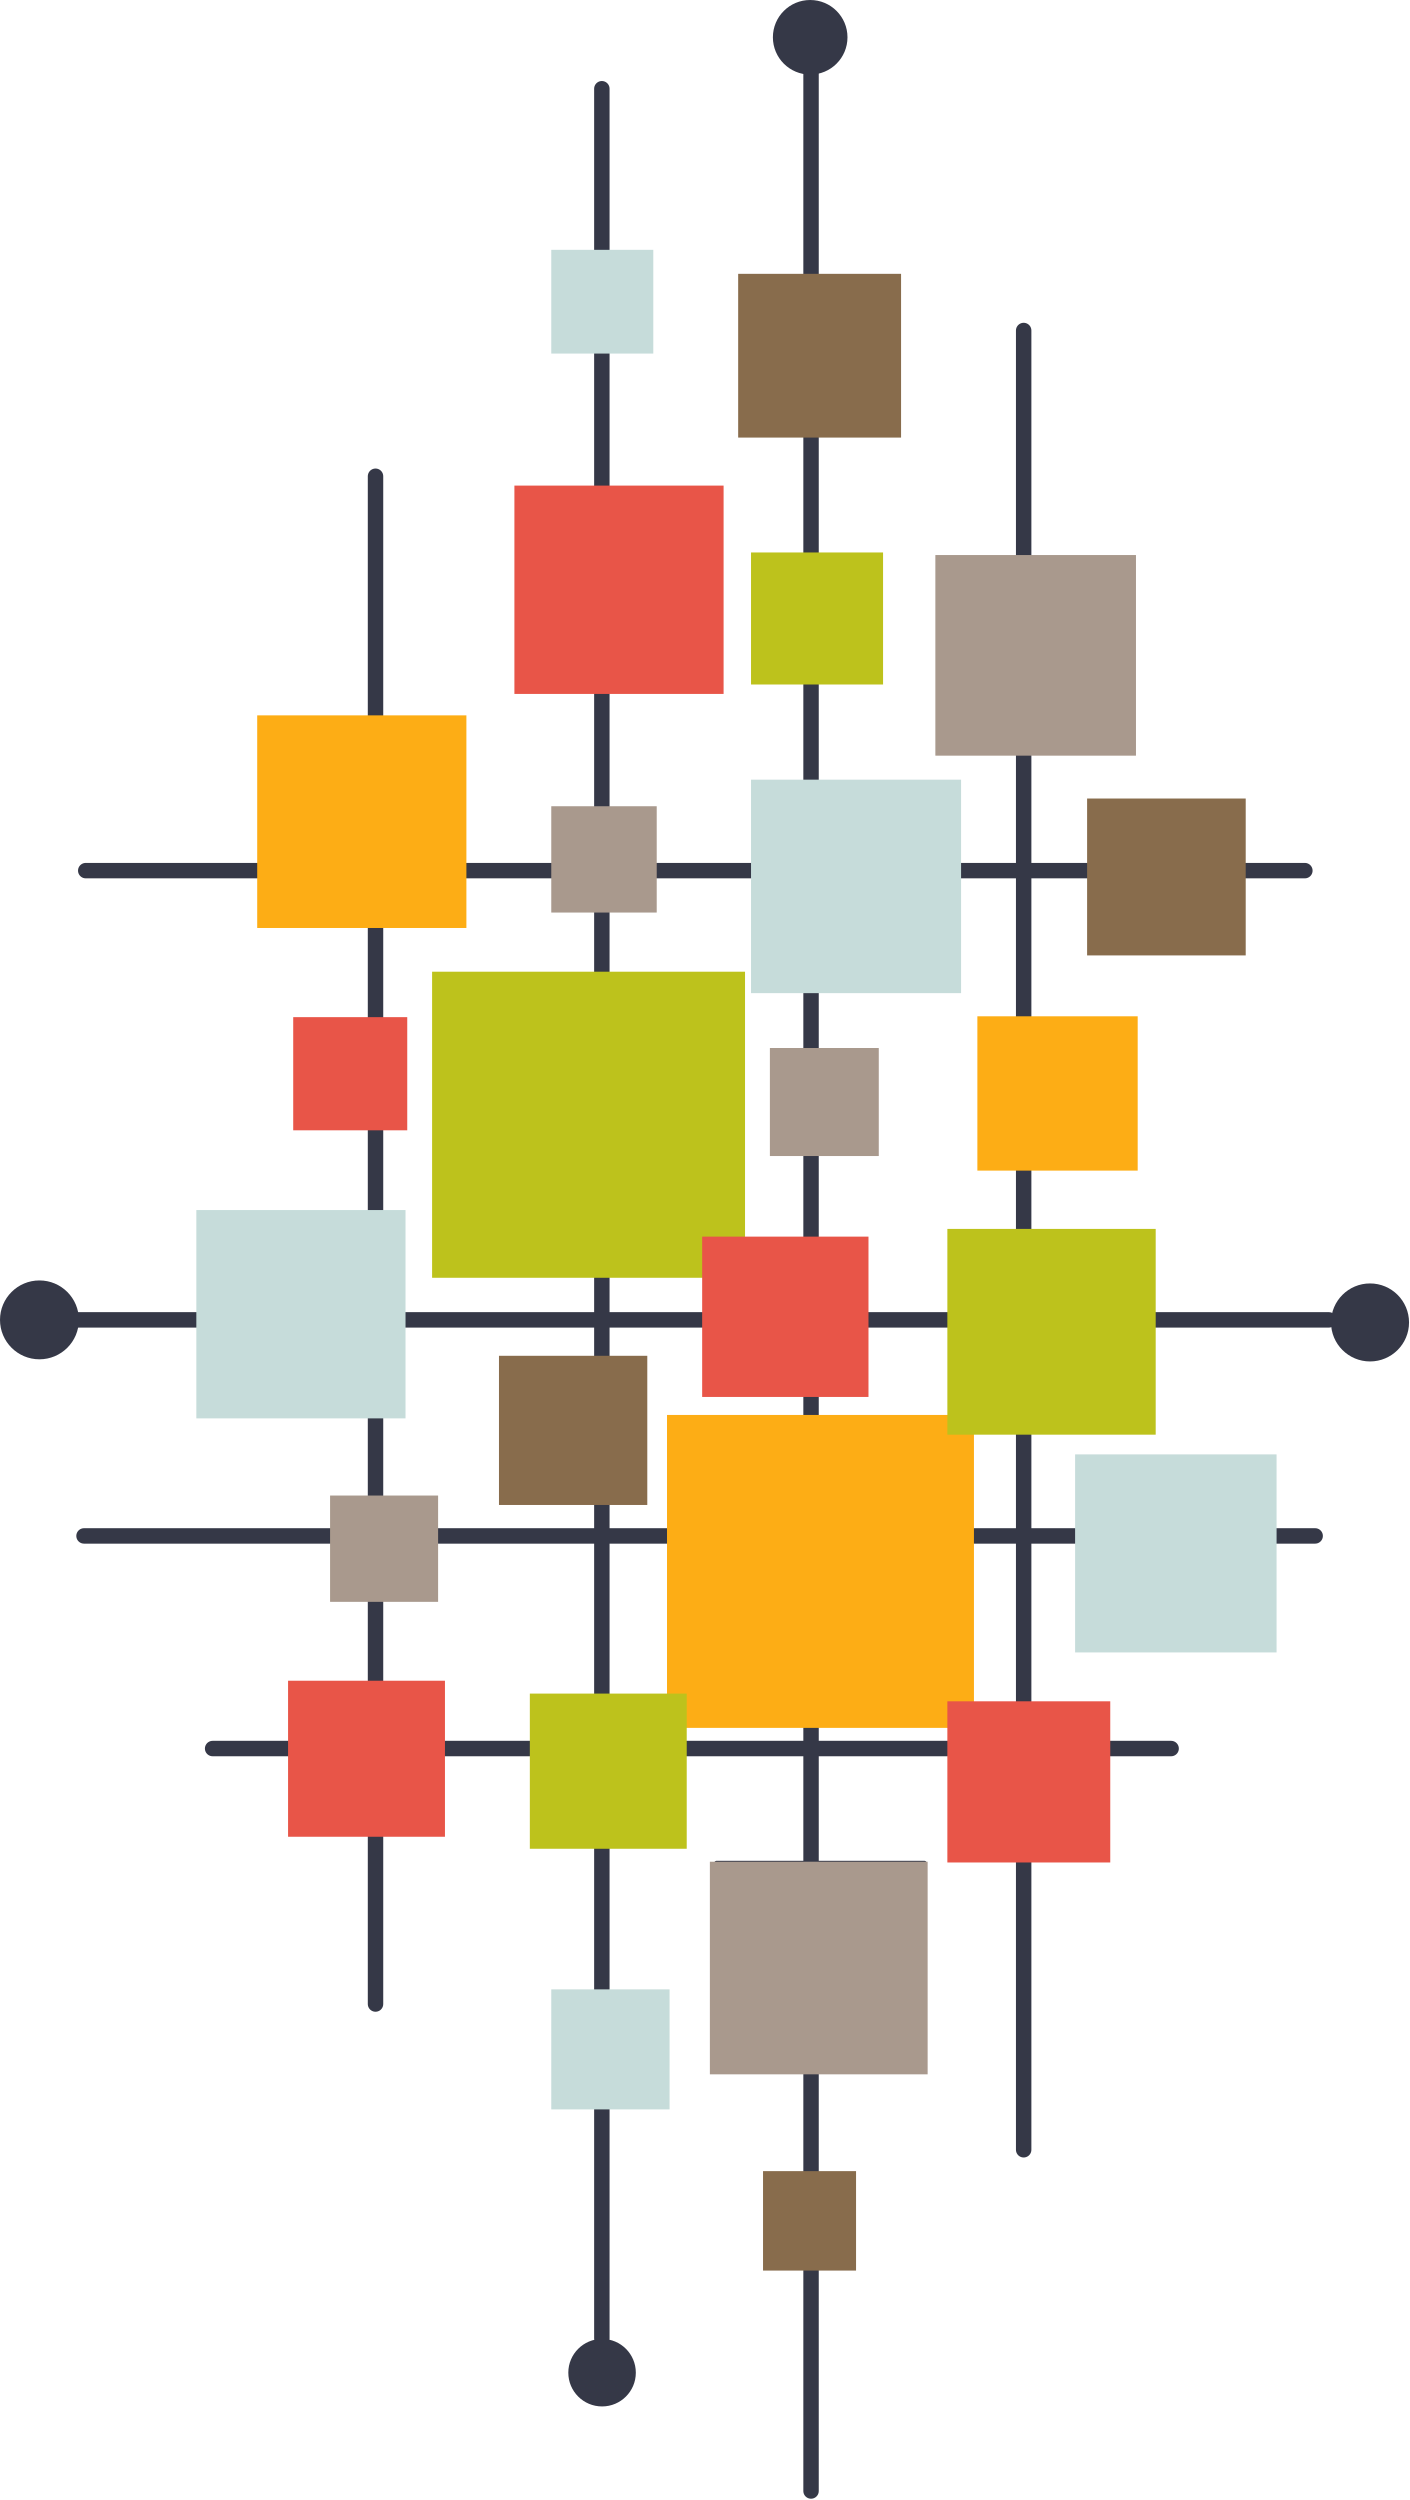
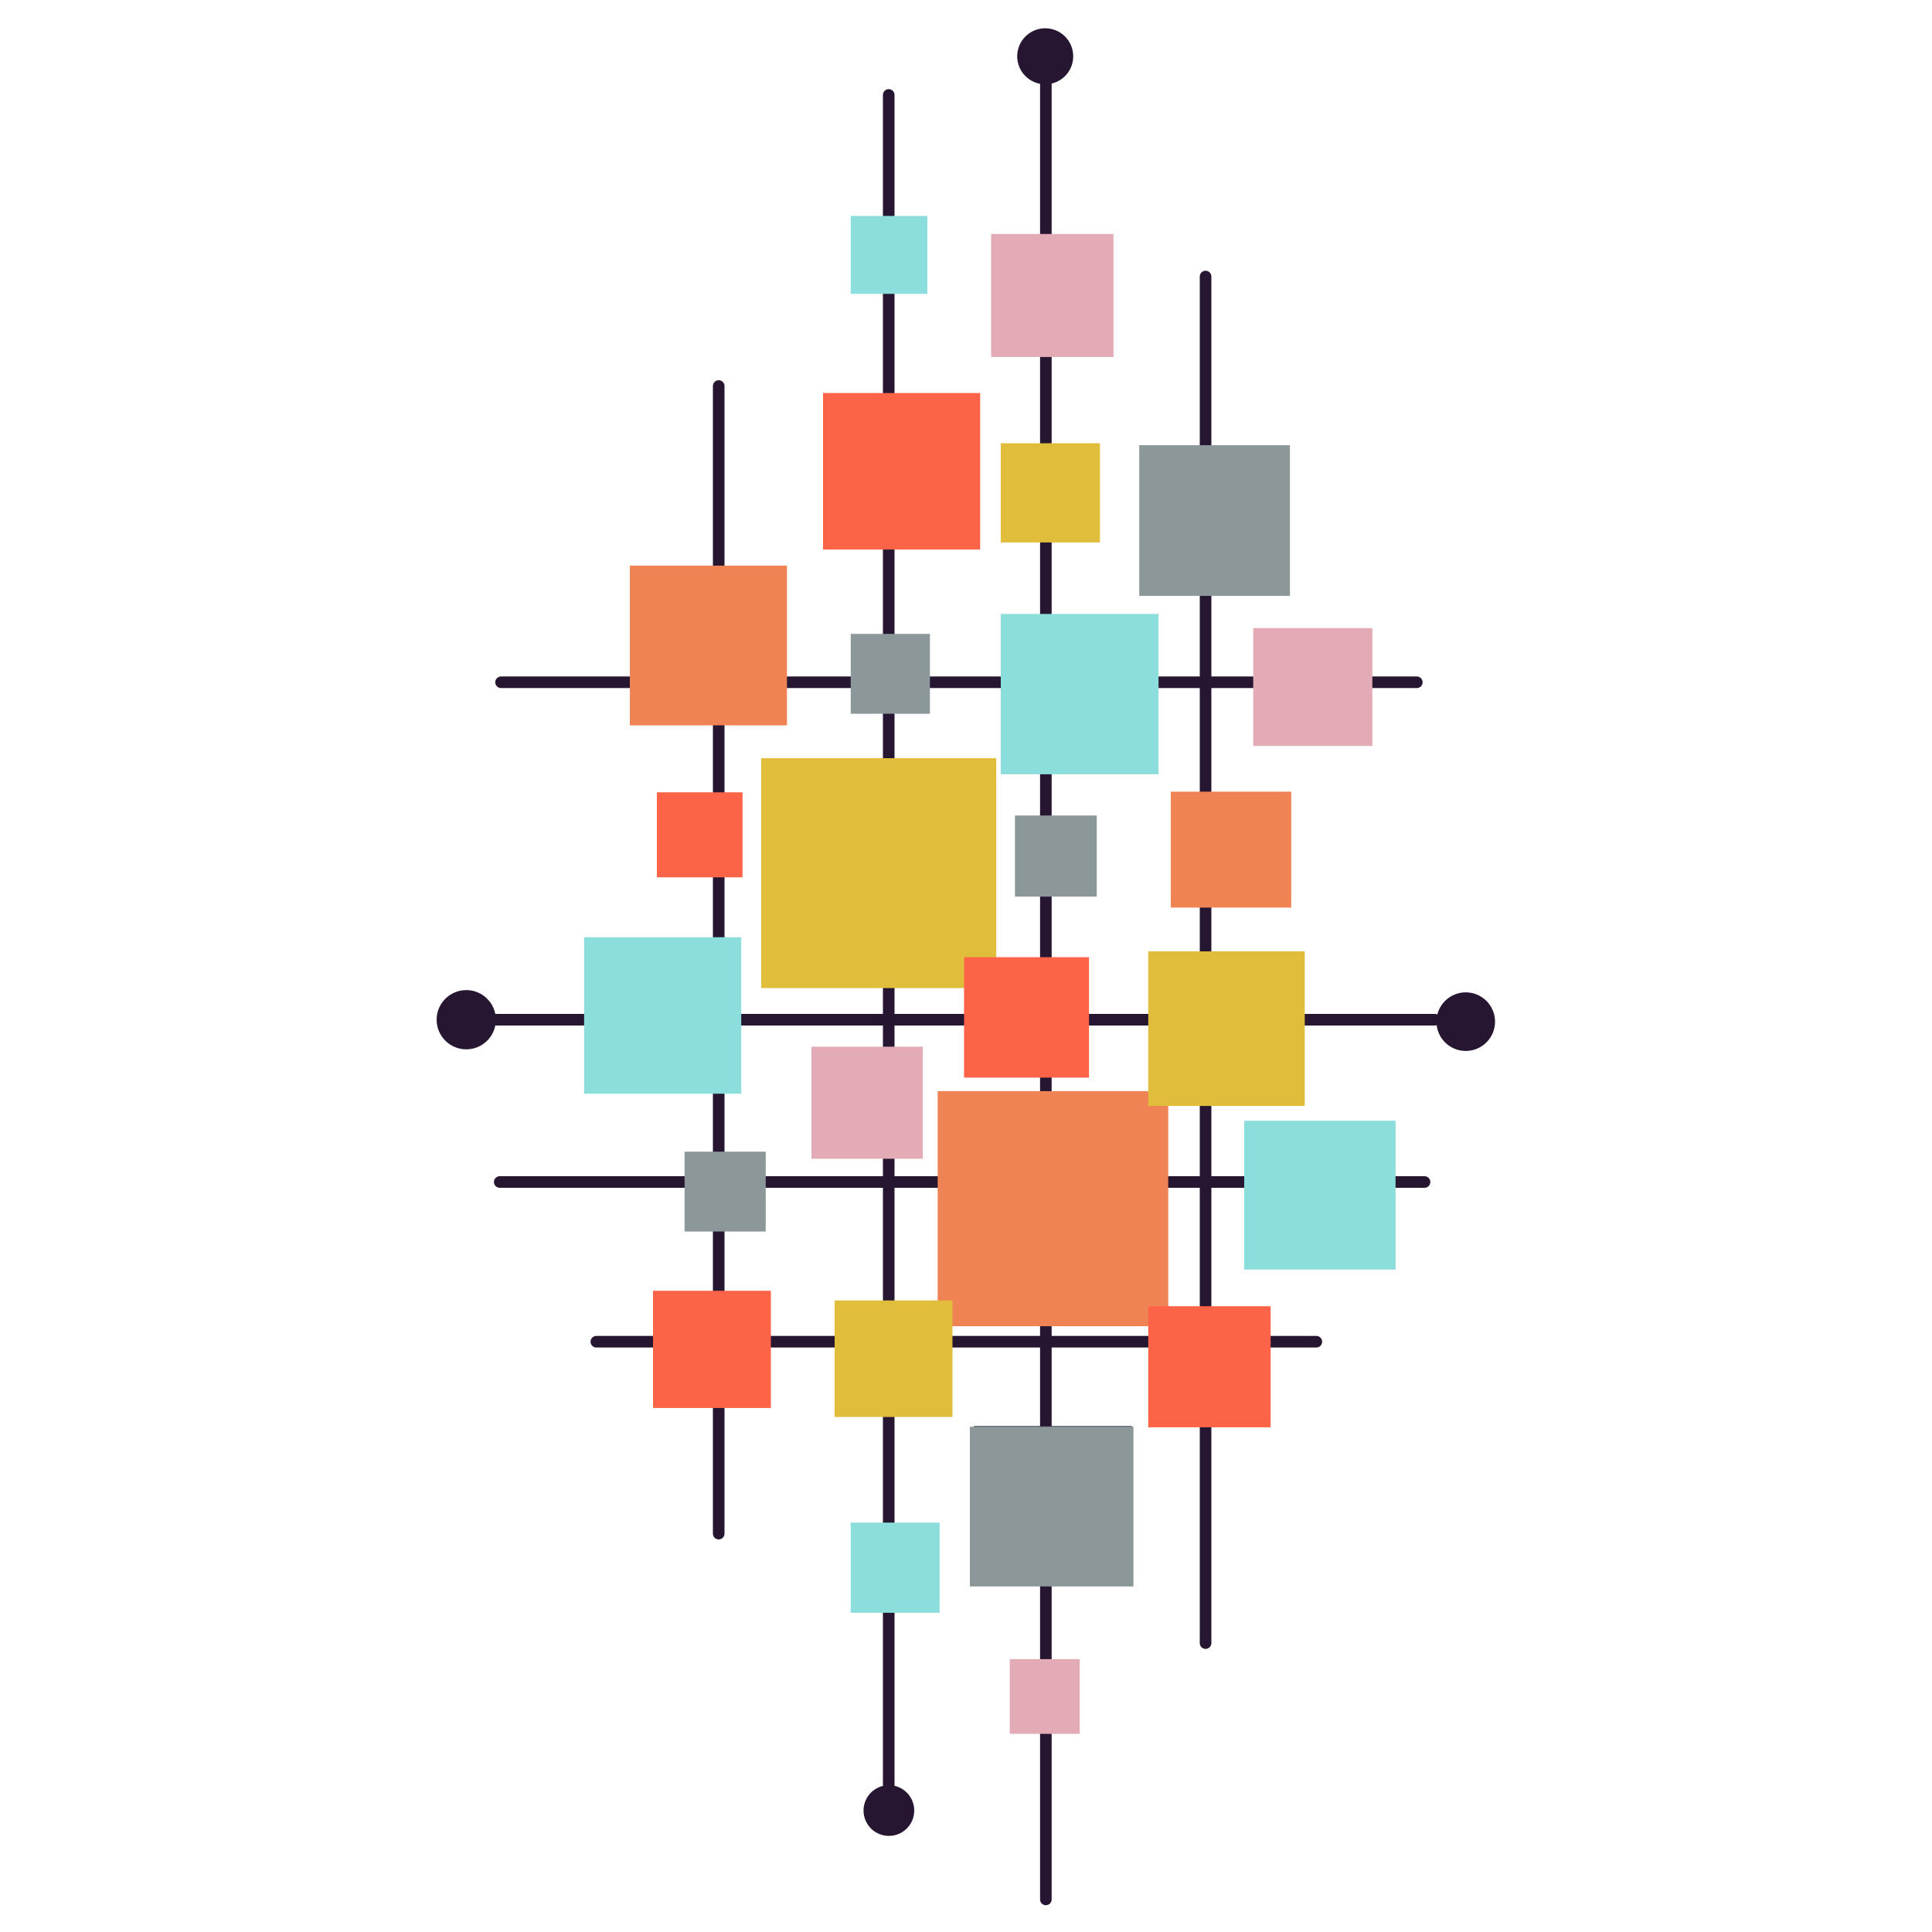
- <svg xmlns="http://www.w3.org/2000/svg" width="100%" height="100%" viewBox="0 0 274 486" version="1.1" xml:space="preserve" style="fill-rule:evenodd;clip-rule:evenodd;stroke-linecap:round;stroke-linejoin:round;stroke-miterlimit:1.5;">
+ <svg xmlns="http://www.w3.org/2000/svg" width="100%" height="100%" viewBox="0 0 500 500" version="1.1" xml:space="preserve" style="fill-rule:evenodd;clip-rule:evenodd;stroke-linecap:round;stroke-linejoin:round;stroke-miterlimit:1.5;">
  <g id="Layer1">
-     <path d="M41.333,339.917l186.334,0" style="fill:none;stroke:#353847;stroke-width:3px;" />
-     <path d="M16.333,298.583l239.334,0" style="fill:none;stroke:#353847;stroke-width:3px;" />
-     <path d="M14.667,256.583l243.666,0" style="fill:none;stroke:#353847;stroke-width:3px;" />
-     <path d="M16.667,169.25l237,0" style="fill:none;stroke:#353847;stroke-width:3px;" />
-     <circle cx="7.667" cy="256.583" r="7.667" style="fill:#353847;" />
-     <path d="M199,64.25l0,353.667" style="fill:none;stroke:#353847;stroke-width:3px;" />
-     <path d="M157.667,13.583l0,470.667" style="fill:none;stroke:#353847;stroke-width:3px;" />
-     <path d="M117,17.25l0,437.333" style="fill:none;stroke:#353847;stroke-width:3px;" />
-     <path d="M73,92.583l0,297" style="fill:none;stroke:#353847;stroke-width:3px;" />
-     <rect x="129.667" y="275.067" width="59.667" height="60.833" style="fill:#fdad15;" />
-     <rect x="107.167" y="48.567" width="19.833" height="20.167" style="fill:#c6dcda;" />
-     <rect x="146" y="151.567" width="40.833" height="41.5" style="fill:#c6dcda;" />
-     <rect x="38.167" y="235.233" width="40.667" height="40.5" style="fill:#c6dcda;" />
-     <rect x="209" y="282.733" width="39.167" height="38.5" style="fill:#c6dcda;" />
-     <rect x="107.167" y="386.733" width="23" height="23.333" style="fill:#c6dcda;" />
-     <rect x="148.333" y="422.067" width="18.083" height="19.333" style="fill:#886c4c;" />
-     <rect x="97" y="263.567" width="28.833" height="29" style="fill:#886c4c;" />
-     <rect x="143.5" y="53.233" width="31.667" height="31.833" style="fill:#886c4c;" />
-     <rect x="211.333" y="155.233" width="30.833" height="30.5" style="fill:#886c4c;" />
-     <rect x="100" y="94.4" width="40.667" height="40.5" style="fill:#e85548;" />
-     <rect x="84" y="188.9" width="60.833" height="59.5" style="fill:#bdc21c;" />
-     <rect x="184.167" y="238.9" width="40.5" height="40" style="fill:#bdc21c;" />
-     <rect x="103" y="329.233" width="30.5" height="30.167" style="fill:#bdc21c;" />
-     <rect x="57" y="197.733" width="22.167" height="22" style="fill:#e85548;" />
-     <rect x="136.5" y="240.4" width="32.333" height="31.167" style="fill:#e85548;" />
-     <rect x="56" y="326.733" width="30.5" height="30.333" style="fill:#e85548;" />
-     <rect x="184.167" y="330.733" width="31.667" height="31.333" style="fill:#e85548;" />
-     <rect x="146" y="107.4" width="25.667" height="25.667" style="fill:#bdc21c;" />
-     <rect x="50" y="139.067" width="40.667" height="41.333" style="fill:#fdad15;" />
-     <rect x="190" y="197.567" width="31.167" height="30" style="fill:#fdad15;" />
-     <rect x="181.833" y="107.9" width="39" height="39" style="fill:#a9998d;" />
-     <rect x="107.167" y="156.733" width="20.5" height="20.667" style="fill:#a9998d;" />
-     <rect x="149.667" y="203.733" width="21.167" height="21" style="fill:#a9998d;" />
-     <rect x="139.333" y="362.233" width="40.333" height="39.333" style="fill:none;stroke:#353847;stroke-width:1px;" />
-     <rect x="64.167" y="290.733" width="21" height="20.667" style="fill:#a9998d;" />
-     <rect x="138" y="361.917" width="42.333" height="41.333" style="fill:#a9998d;" />
-     <circle cx="157.5" cy="7.25" r="7.25" style="fill:#353847;" />
-     <circle cx="266.333" cy="257.083" r="7.583" style="fill:#353847;" />
-     <circle cx="117.042" cy="461.25" r="6.562" style="fill:#353847;" />
+     <path d="M154.333,347.235l186.334,0" style="fill:none;stroke:#261632;stroke-width:3px;" />
+     <path d="M129.333,305.901l239.334,0" style="fill:none;stroke:#261632;stroke-width:3px;" />
+     <path d="M127.667,263.901l243.666,0" style="fill:none;stroke:#261632;stroke-width:3px;" />
+     <path d="M129.667,176.568l237,0" style="fill:none;stroke:#261632;stroke-width:3px;" />
+     <circle cx="120.667" cy="263.901" r="7.667" style="fill:#261632;" />
+     <path d="M312,71.568l0,353.667" style="fill:none;stroke:#261632;stroke-width:3px;" />
+     <path d="M270.667,20.901l0,470.667" style="fill:none;stroke:#261632;stroke-width:3px;" />
+     <path d="M230,24.568l0,437.333" style="fill:none;stroke:#261632;stroke-width:3px;" />
+     <path d="M186,99.901l0,297" style="fill:none;stroke:#261632;stroke-width:3px;" />
+     <rect x="242.667" y="282.385" width="59.667" height="60.833" style="fill:#ef8354;" />
+     <rect x="220.167" y="55.885" width="19.833" height="20.167" style="fill:#8bdedc;" />
+     <rect x="259" y="158.885" width="40.833" height="41.5" style="fill:#8bdedc;" />
+     <rect x="151.167" y="242.551" width="40.667" height="40.5" style="fill:#8bdedc;" />
+     <rect x="322" y="290.051" width="39.167" height="38.5" style="fill:#8bdedc;" />
+     <rect x="220.167" y="394.051" width="23" height="23.333" style="fill:#8bdedc;" />
+     <rect x="261.333" y="429.385" width="18.083" height="19.333" style="fill:#e3abb5;" />
+     <rect x="210" y="270.885" width="28.833" height="29" style="fill:#e3abb5;" />
+     <rect x="256.5" y="60.551" width="31.667" height="31.833" style="fill:#e3abb5;" />
+     <rect x="324.333" y="162.551" width="30.833" height="30.5" style="fill:#e3abb5;" />
+     <rect x="213" y="101.718" width="40.667" height="40.5" style="fill:#fc6347;" />
+     <rect x="197" y="196.218" width="60.833" height="59.5" style="fill:#e1bd3c;" />
+     <rect x="297.167" y="246.218" width="40.5" height="40" style="fill:#e1bd3c;" />
+     <rect x="216" y="336.551" width="30.5" height="30.167" style="fill:#e1bd3c;" />
+     <rect x="170" y="205.051" width="22.167" height="22" style="fill:#fc6347;" />
+     <rect x="249.5" y="247.718" width="32.333" height="31.167" style="fill:#fc6347;" />
+     <rect x="169" y="334.051" width="30.5" height="30.333" style="fill:#fc6347;" />
+     <rect x="297.167" y="338.051" width="31.667" height="31.333" style="fill:#fc6347;" />
+     <rect x="259" y="114.718" width="25.667" height="25.667" style="fill:#e1bd3c;" />
+     <rect x="163" y="146.385" width="40.667" height="41.333" style="fill:#ef8354;" />
+     <rect x="303" y="204.885" width="31.167" height="30" style="fill:#ef8354;" />
+     <rect x="294.833" y="115.218" width="39" height="39" style="fill:#8c9799;" />
+     <rect x="220.167" y="164.051" width="20.5" height="20.667" style="fill:#8c9799;" />
+     <rect x="262.667" y="211.051" width="21.167" height="21" style="fill:#8c9799;" />
+     <rect x="252.333" y="369.551" width="40.333" height="39.333" style="fill:none;stroke:#353847;stroke-width:1px;" />
+     <rect x="177.167" y="298.051" width="21" height="20.667" style="fill:#8c9799;" />
+     <rect x="251" y="369.235" width="42.333" height="41.333" style="fill:#8c9799;" />
+     <circle cx="270.5" cy="14.568" r="7.25" style="fill:#261632;" />
+     <circle cx="379.333" cy="264.401" r="7.583" style="fill:#261632;" />
+     <circle cx="230.042" cy="468.568" r="6.562" style="fill:#261632;" />
  </g>
</svg>
